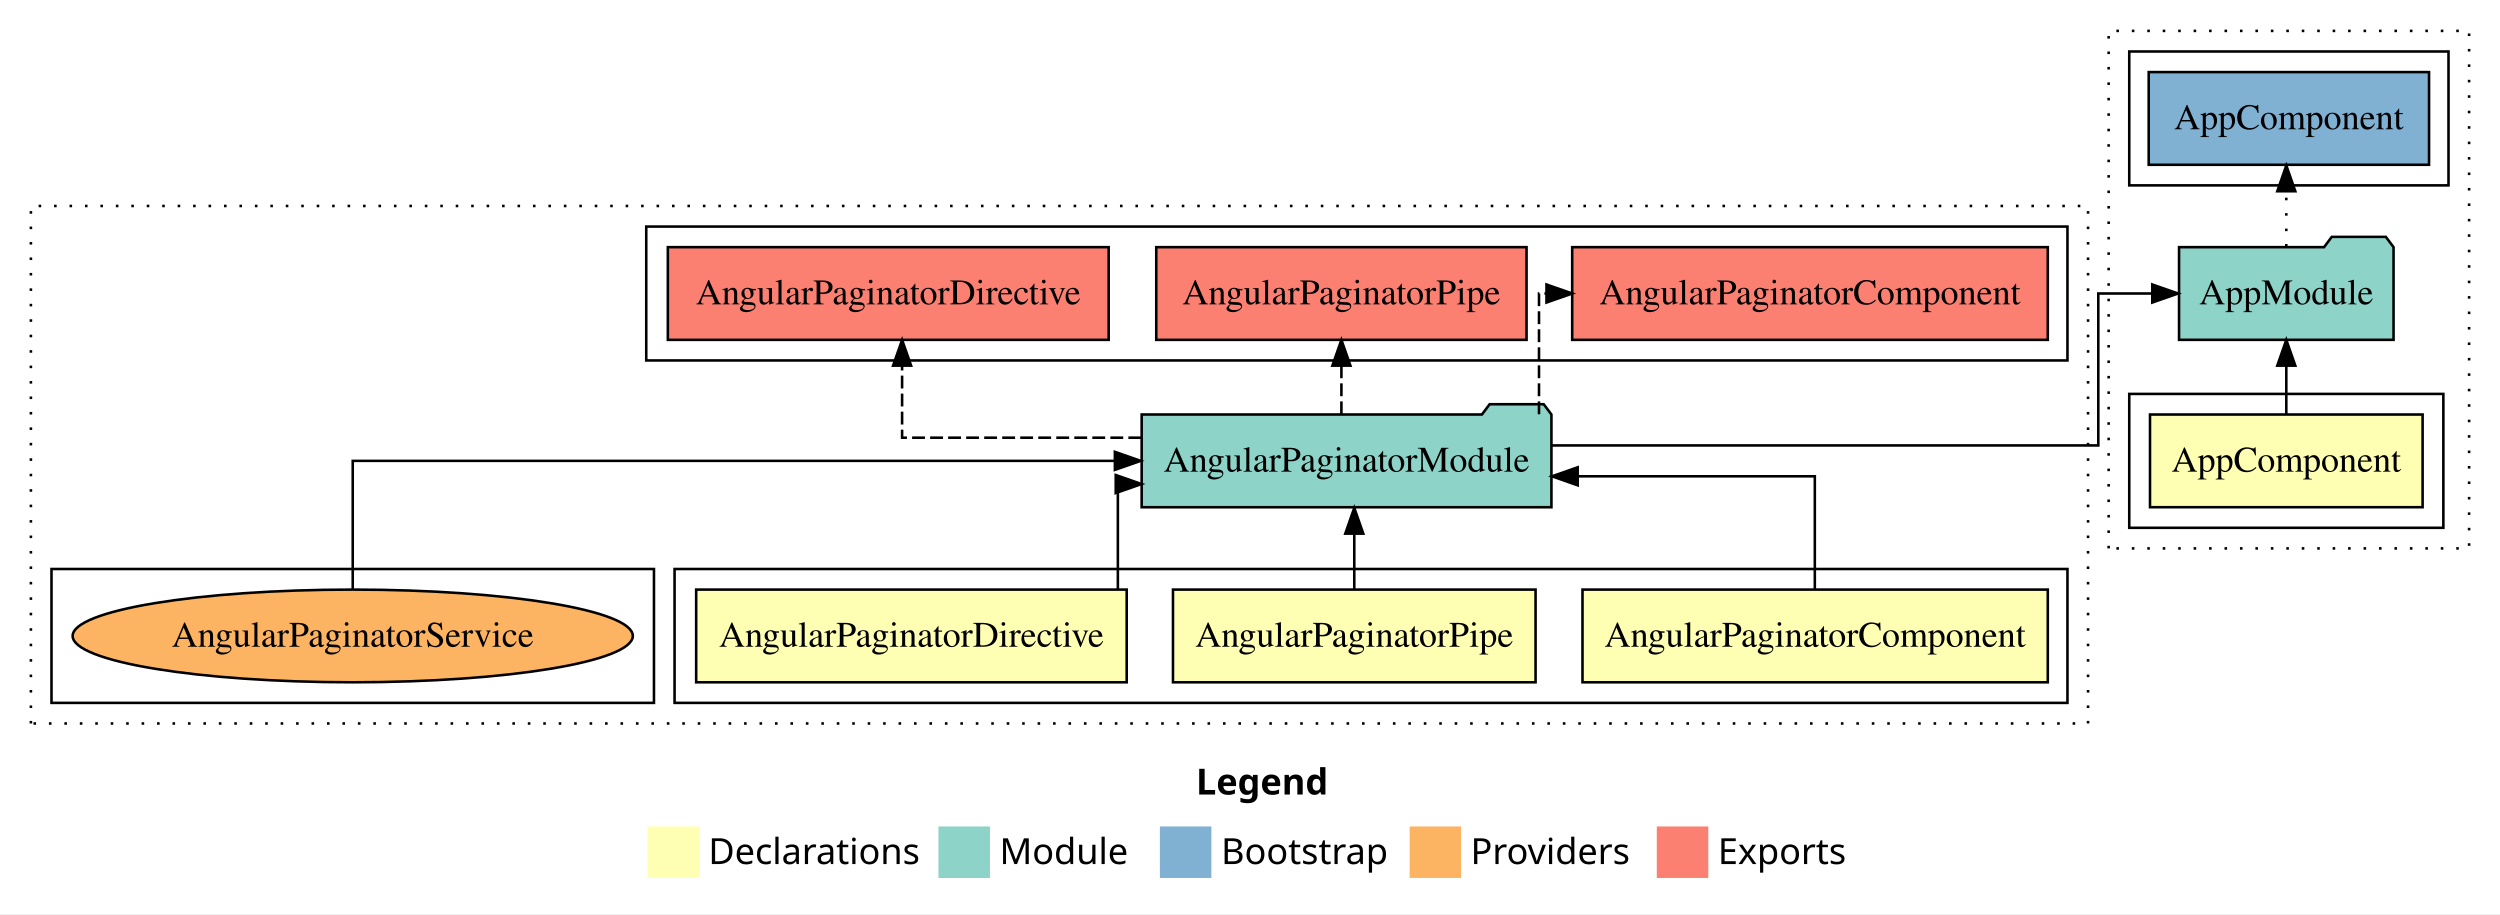
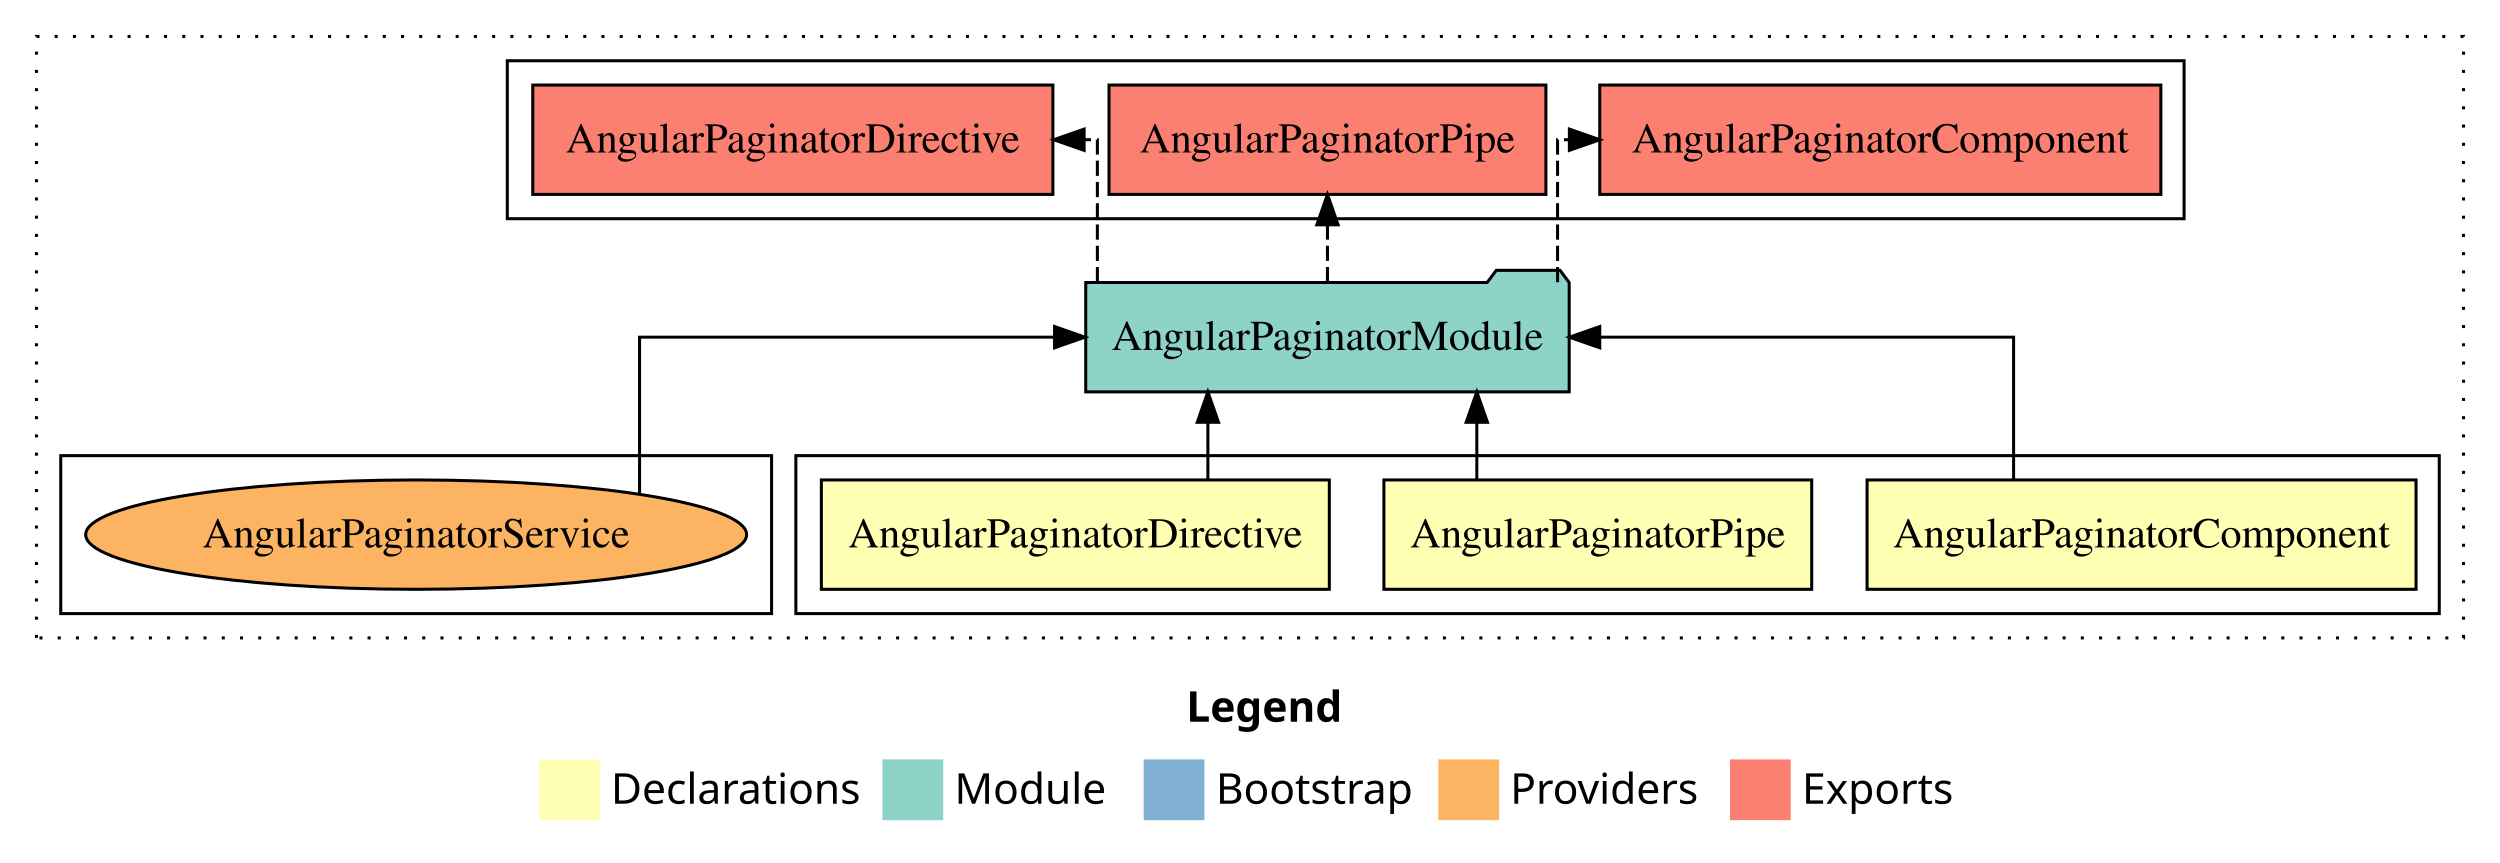
- <svg xmlns="http://www.w3.org/2000/svg" width="971pt" height="355pt" viewBox="0.00 0.00 971.00 355.00">
-   <g id="graph0" class="graph" transform="scale(1 1) rotate(0) translate(4 351)">
-     <polygon fill="#ffffff" stroke="transparent" points="-4,4 -4,-351 967,-351 967,4 -4,4" />
-     <text text-anchor="start" x="460.509" y="-42.4" font-family="sans-serif" font-weight="bold" font-size="14.00" fill="#000000">Legend</text>
-     <polygon fill="#ffffb3" stroke="transparent" points="247.5,-10 247.5,-30 267.5,-30 267.5,-10 247.5,-10" />
-     <text text-anchor="start" x="271.129" y="-15.4" font-family="sans-serif" font-size="14.00" fill="#000000">  Declarations</text>
-     <polygon fill="#8dd3c7" stroke="transparent" points="360.5,-10 360.5,-30 380.5,-30 380.5,-10 360.5,-10" />
-     <text text-anchor="start" x="384.225" y="-15.4" font-family="sans-serif" font-size="14.00" fill="#000000">  Module</text>
-     <polygon fill="#80b1d3" stroke="transparent" points="446.5,-10 446.5,-30 466.5,-30 466.5,-10 446.5,-10" />
-     <text text-anchor="start" x="470.281" y="-15.4" font-family="sans-serif" font-size="14.00" fill="#000000">  Bootstrap</text>
-     <polygon fill="#fdb462" stroke="transparent" points="543.5,-10 543.5,-30 563.5,-30 563.5,-10 543.5,-10" />
-     <text text-anchor="start" x="567.173" y="-15.4" font-family="sans-serif" font-size="14.00" fill="#000000">  Providers</text>
-     <polygon fill="#fb8072" stroke="transparent" points="639.5,-10 639.5,-30 659.5,-30 659.5,-10 639.5,-10" />
-     <text text-anchor="start" x="663.226" y="-15.4" font-family="sans-serif" font-size="14.00" fill="#000000">  Exports</text>
+ <svg xmlns="http://www.w3.org/2000/svg" width="823pt" height="284pt" viewBox="0.00 0.00 823.00 284.00">
+   <g id="graph0" class="graph" transform="scale(1 1) rotate(0) translate(4 280)">
+     <polygon fill="#ffffff" stroke="transparent" points="-4,4 -4,-280 819,-280 819,4 -4,4" />
+     <text text-anchor="start" x="386.509" y="-42.4" font-family="sans-serif" font-weight="bold" font-size="14.00" fill="#000000">Legend</text>
+     <polygon fill="#ffffb3" stroke="transparent" points="173.5,-10 173.5,-30 193.5,-30 193.5,-10 173.5,-10" />
+     <text text-anchor="start" x="197.129" y="-15.4" font-family="sans-serif" font-size="14.00" fill="#000000">  Declarations</text>
+     <polygon fill="#8dd3c7" stroke="transparent" points="286.5,-10 286.5,-30 306.5,-30 306.5,-10 286.5,-10" />
+     <text text-anchor="start" x="310.225" y="-15.4" font-family="sans-serif" font-size="14.00" fill="#000000">  Module</text>
+     <polygon fill="#80b1d3" stroke="transparent" points="372.5,-10 372.5,-30 392.5,-30 392.5,-10 372.5,-10" />
+     <text text-anchor="start" x="396.281" y="-15.4" font-family="sans-serif" font-size="14.00" fill="#000000">  Bootstrap</text>
+     <polygon fill="#fdb462" stroke="transparent" points="469.5,-10 469.5,-30 489.5,-30 489.5,-10 469.5,-10" />
+     <text text-anchor="start" x="493.173" y="-15.4" font-family="sans-serif" font-size="14.00" fill="#000000">  Providers</text>
+     <polygon fill="#fb8072" stroke="transparent" points="565.5,-10 565.5,-30 585.5,-30 585.5,-10 565.5,-10" />
+     <text text-anchor="start" x="589.226" y="-15.4" font-family="sans-serif" font-size="14.00" fill="#000000">  Exports</text>
    <g id="clust1" class="cluster">
-       <polygon fill="none" stroke="#000000" stroke-dasharray="1,5" points="8,-70 8,-271 807,-271 807,-70 8,-70" />
+       <polygon fill="none" stroke="#000000" stroke-dasharray="1,5" points="8,-70 8,-268 807,-268 807,-70 8,-70" />
    </g>
    <g id="clust2" class="cluster">
      <polygon fill="none" stroke="#000000" points="258,-78 258,-130 799,-130 799,-78 258,-78" />
    </g>
    <g id="clust7" class="cluster">
-       <polygon fill="none" stroke="#000000" points="247,-211 247,-263 799,-263 799,-211 247,-211" />
+       <polygon fill="none" stroke="#000000" points="163,-208 163,-260 715,-260 715,-208 163,-208" />
    </g>
    <g id="clust9" class="cluster">
      <polygon fill="none" stroke="#000000" points="16,-78 16,-130 250,-130 250,-78 16,-78" />
-     </g>
-     <g id="clust10" class="cluster">
-       <polygon fill="none" stroke="#000000" stroke-dasharray="1,5" points="815,-138 815,-339 955,-339 955,-138 815,-138" />
-     </g>
-     <g id="clust11" class="cluster">
-       <polygon fill="none" stroke="#000000" points="823,-146 823,-198 945,-198 945,-146 823,-146" />
-     </g>
-     <g id="clust15" class="cluster">
-       <polygon fill="none" stroke="#000000" points="823,-279 823,-331 947,-331 947,-279 823,-279" />
    </g>
    <g id="node1" class="node">
      <polygon fill="#ffffb3" stroke="#000000" points="791.359,-122 610.641,-122 610.641,-86 791.359,-86 791.359,-122" />
      <text text-anchor="middle" x="701" y="-99.8" font-family="Times,serif" font-size="14.00" fill="#000000">AngularPaginatorComponent</text>
    </g>
    <g id="node4" class="node">
-       <polygon fill="#8dd3c7" stroke="#000000" points="598.576,-190 595.576,-194 574.576,-194 571.576,-190 439.424,-190 439.424,-154 598.576,-154 598.576,-190" />
-       <text text-anchor="middle" x="519" y="-167.8" font-family="Times,serif" font-size="14.00" fill="#000000">AngularPaginatorModule</text>
+       <polygon fill="#8dd3c7" stroke="#000000" points="512.576,-187 509.576,-191 488.576,-191 485.576,-187 353.424,-187 353.424,-151 512.576,-151 512.576,-187" />
+       <text text-anchor="middle" x="433" y="-164.8" font-family="Times,serif" font-size="14.00" fill="#000000">AngularPaginatorModule</text>
    </g>
    <g id="edge1" class="edge">
-       <path fill="none" stroke="#000000" d="M700.875,-122.267C700.875,-140.555 700.875,-166 700.875,-166 700.875,-166 608.773,-166 608.773,-166" />
-       <polygon fill="#000000" stroke="#000000" points="608.773,-162.5 598.773,-166 608.773,-169.5 608.773,-162.5" />
+       <path fill="none" stroke="#000000" d="M658.875,-122.106C658.875,-141.339 658.875,-169 658.875,-169 658.875,-169 522.635,-169 522.635,-169" />
+       <polygon fill="#000000" stroke="#000000" points="522.635,-165.5 512.635,-169 522.635,-172.5 522.635,-165.5" />
    </g>
    <g id="node2" class="node">
      <polygon fill="#ffffb3" stroke="#000000" points="592.414,-122 451.586,-122 451.586,-86 592.414,-86 592.414,-122" />
      <text text-anchor="middle" x="522" y="-99.8" font-family="Times,serif" font-size="14.00" fill="#000000">AngularPaginatorPipe</text>
    </g>
    <g id="edge2" class="edge">
-       <path fill="none" stroke="#000000" d="M522,-122.223C522,-122.223 522,-143.727 522,-143.727" />
-       <polygon fill="#000000" stroke="#000000" points="518.5,-143.727 522,-153.727 525.5,-143.727 518.5,-143.727" />
+       <path fill="none" stroke="#000000" d="M482.166,-122.106C482.166,-122.106 482.166,-140.991 482.166,-140.991" />
+       <polygon fill="#000000" stroke="#000000" points="478.666,-140.991 482.166,-150.991 485.666,-140.991 478.666,-140.991" />
    </g>
    <g id="node3" class="node">
      <polygon fill="#ffffb3" stroke="#000000" points="433.609,-122 266.391,-122 266.391,-86 433.609,-86 433.609,-122" />
      <text text-anchor="middle" x="350" y="-99.8" font-family="Times,serif" font-size="14.00" fill="#000000">AngularPaginatorDirective</text>
    </g>
    <g id="edge3" class="edge">
-       <path fill="none" stroke="#000000" d="M430.179,-122.022C430.179,-139.373 430.179,-163 430.179,-163 430.179,-163 431.096,-163 431.096,-163" />
-       <polygon fill="#000000" stroke="#000000" points="429.35,-166.5 439.35,-163 429.35,-159.5 429.35,-166.5" />
+       <path fill="none" stroke="#000000" d="M393.633,-122.106C393.633,-122.106 393.633,-140.991 393.633,-140.991" />
+       <polygon fill="#000000" stroke="#000000" points="390.133,-140.991 393.633,-150.991 397.133,-140.991 390.133,-140.991" />
    </g>
    <g id="node5" class="node">
-       <polygon fill="#fb8072" stroke="#000000" points="791.359,-255 606.641,-255 606.641,-219 791.359,-219 791.359,-255" />
-       <text text-anchor="middle" x="699" y="-232.8" font-family="Times,serif" font-size="14.00" fill="#000000">AngularPaginatorComponent </text>
+       <polygon fill="#fb8072" stroke="#000000" points="707.359,-252 522.641,-252 522.641,-216 707.359,-216 707.359,-252" />
+       <text text-anchor="middle" x="615" y="-229.8" font-family="Times,serif" font-size="14.00" fill="#000000">AngularPaginatorComponent </text>
    </g>
    <g id="edge4" class="edge">
-       <path fill="none" stroke="#000000" stroke-dasharray="5,2" d="M593.747,-190.106C593.747,-209.339 593.747,-237 593.747,-237 593.747,-237 596.653,-237 596.653,-237" />
-       <polygon fill="#000000" stroke="#000000" points="596.654,-240.5 606.653,-237 596.653,-233.5 596.654,-240.5" />
+       <path fill="none" stroke="#000000" stroke-dasharray="5,2" d="M508.747,-187.106C508.747,-206.339 508.747,-234 508.747,-234 508.747,-234 512.638,-234 512.638,-234" />
+       <polygon fill="#000000" stroke="#000000" points="512.638,-237.5 522.638,-234 512.638,-230.5 512.638,-237.5" />
    </g>
    <g id="node6" class="node">
-       <polygon fill="#fb8072" stroke="#000000" points="588.914,-255 445.086,-255 445.086,-219 588.914,-219 588.914,-255" />
-       <text text-anchor="middle" x="517" y="-232.8" font-family="Times,serif" font-size="14.00" fill="#000000">AngularPaginatorPipe </text>
+       <polygon fill="#fb8072" stroke="#000000" points="504.914,-252 361.086,-252 361.086,-216 504.914,-216 504.914,-252" />
+       <text text-anchor="middle" x="433" y="-229.8" font-family="Times,serif" font-size="14.00" fill="#000000">AngularPaginatorPipe </text>
    </g>
    <g id="edge5" class="edge">
-       <path fill="none" stroke="#000000" stroke-dasharray="5,2" d="M517,-190.106C517,-190.106 517,-208.991 517,-208.991" />
-       <polygon fill="#000000" stroke="#000000" points="513.5,-208.991 517,-218.991 520.5,-208.991 513.5,-208.991" />
+       <path fill="none" stroke="#000000" stroke-dasharray="5,2" d="M433,-187.106C433,-187.106 433,-205.991 433,-205.991" />
+       <polygon fill="#000000" stroke="#000000" points="429.5,-205.991 433,-215.991 436.5,-205.991 429.5,-205.991" />
    </g>
    <g id="node7" class="node">
-       <polygon fill="#fb8072" stroke="#000000" points="426.609,-255 255.391,-255 255.391,-219 426.609,-219 426.609,-255" />
-       <text text-anchor="middle" x="341" y="-232.8" font-family="Times,serif" font-size="14.00" fill="#000000">AngularPaginatorDirective </text>
+       <polygon fill="#fb8072" stroke="#000000" points="342.609,-252 171.391,-252 171.391,-216 342.609,-216 342.609,-252" />
+       <text text-anchor="middle" x="257" y="-229.8" font-family="Times,serif" font-size="14.00" fill="#000000">AngularPaginatorDirective </text>
    </g>
    <g id="edge6" class="edge">
-       <path fill="none" stroke="#000000" stroke-dasharray="5,2" d="M439.256,-181C394.026,-181 346.375,-181 346.375,-181 346.375,-181 346.375,-208.973 346.375,-208.973" />
-       <polygon fill="#000000" stroke="#000000" points="342.875,-208.973 346.375,-218.973 349.875,-208.973 342.875,-208.973" />
-     </g>
-     <g id="node10" class="node">
-       <polygon fill="#8dd3c7" stroke="#000000" points="925.657,-255 922.657,-259 901.657,-259 898.657,-255 842.343,-255 842.343,-219 925.657,-219 925.657,-255" />
-       <text text-anchor="middle" x="884" y="-232.8" font-family="Times,serif" font-size="14.00" fill="#000000">AppModule</text>
-     </g>
-     <g id="edge9" class="edge">
-       <path fill="none" stroke="#000000" d="M598.785,-178C685.235,-178 810.98,-178 810.98,-178 810.98,-178 810.98,-237 810.98,-237 810.98,-237 831.947,-237 831.947,-237" />
-       <polygon fill="#000000" stroke="#000000" points="831.947,-240.5 841.947,-237 831.947,-233.5 831.947,-240.5" />
+       <path fill="none" stroke="#000000" stroke-dasharray="5,2" d="M357.253,-187.106C357.253,-206.339 357.253,-234 357.253,-234 357.253,-234 352.889,-234 352.889,-234" />
+       <polygon fill="#000000" stroke="#000000" points="352.889,-230.5 342.889,-234 352.889,-237.5 352.889,-230.5" />
    </g>
    <g id="node8" class="node">
      <ellipse fill="#fdb462" stroke="#000000" cx="133" cy="-104" rx="108.786" ry="18" />
      <text text-anchor="middle" x="133" y="-99.8" font-family="Times,serif" font-size="14.00" fill="#000000">AngularPaginatorService</text>
    </g>
    <g id="edge7" class="edge">
-       <path fill="none" stroke="#000000" d="M133,-122.223C133,-142.365 133,-172 133,-172 133,-172 429.021,-172 429.021,-172" />
-       <polygon fill="#000000" stroke="#000000" points="429.021,-175.5 439.021,-172 429.021,-168.5 429.021,-175.5" />
-     </g>
-     <g id="node9" class="node">
-       <polygon fill="#ffffb3" stroke="#000000" points="936.94,-190 831.06,-190 831.06,-154 936.94,-154 936.94,-190" />
-       <text text-anchor="middle" x="884" y="-167.8" font-family="Times,serif" font-size="14.00" fill="#000000">AppComponent</text>
-     </g>
-     <g id="edge8" class="edge">
-       <path fill="none" stroke="#000000" d="M884,-190.106C884,-190.106 884,-208.991 884,-208.991" />
-       <polygon fill="#000000" stroke="#000000" points="880.5,-208.991 884,-218.991 887.5,-208.991 880.5,-208.991" />
-     </g>
-     <g id="node11" class="node">
-       <polygon fill="#80b1d3" stroke="#000000" points="939.439,-323 830.561,-323 830.561,-287 939.439,-287 939.439,-323" />
-       <text text-anchor="middle" x="885" y="-300.8" font-family="Times,serif" font-size="14.00" fill="#000000">AppComponent </text>
-     </g>
-     <g id="edge10" class="edge">
-       <path fill="none" stroke="#000000" stroke-dasharray="1,5" d="M884,-255.223C884,-255.223 884,-276.727 884,-276.727" />
-       <polygon fill="#000000" stroke="#000000" points="880.5,-276.727 884,-286.727 887.5,-276.727 880.5,-276.727" />
+       <path fill="none" stroke="#000000" d="M206.544,-117.468C206.544,-136.507 206.544,-169 206.544,-169 206.544,-169 343.16,-169 343.16,-169" />
+       <polygon fill="#000000" stroke="#000000" points="343.16,-172.5 353.16,-169 343.16,-165.5 343.16,-172.5" />
    </g>
  </g>
</svg>
